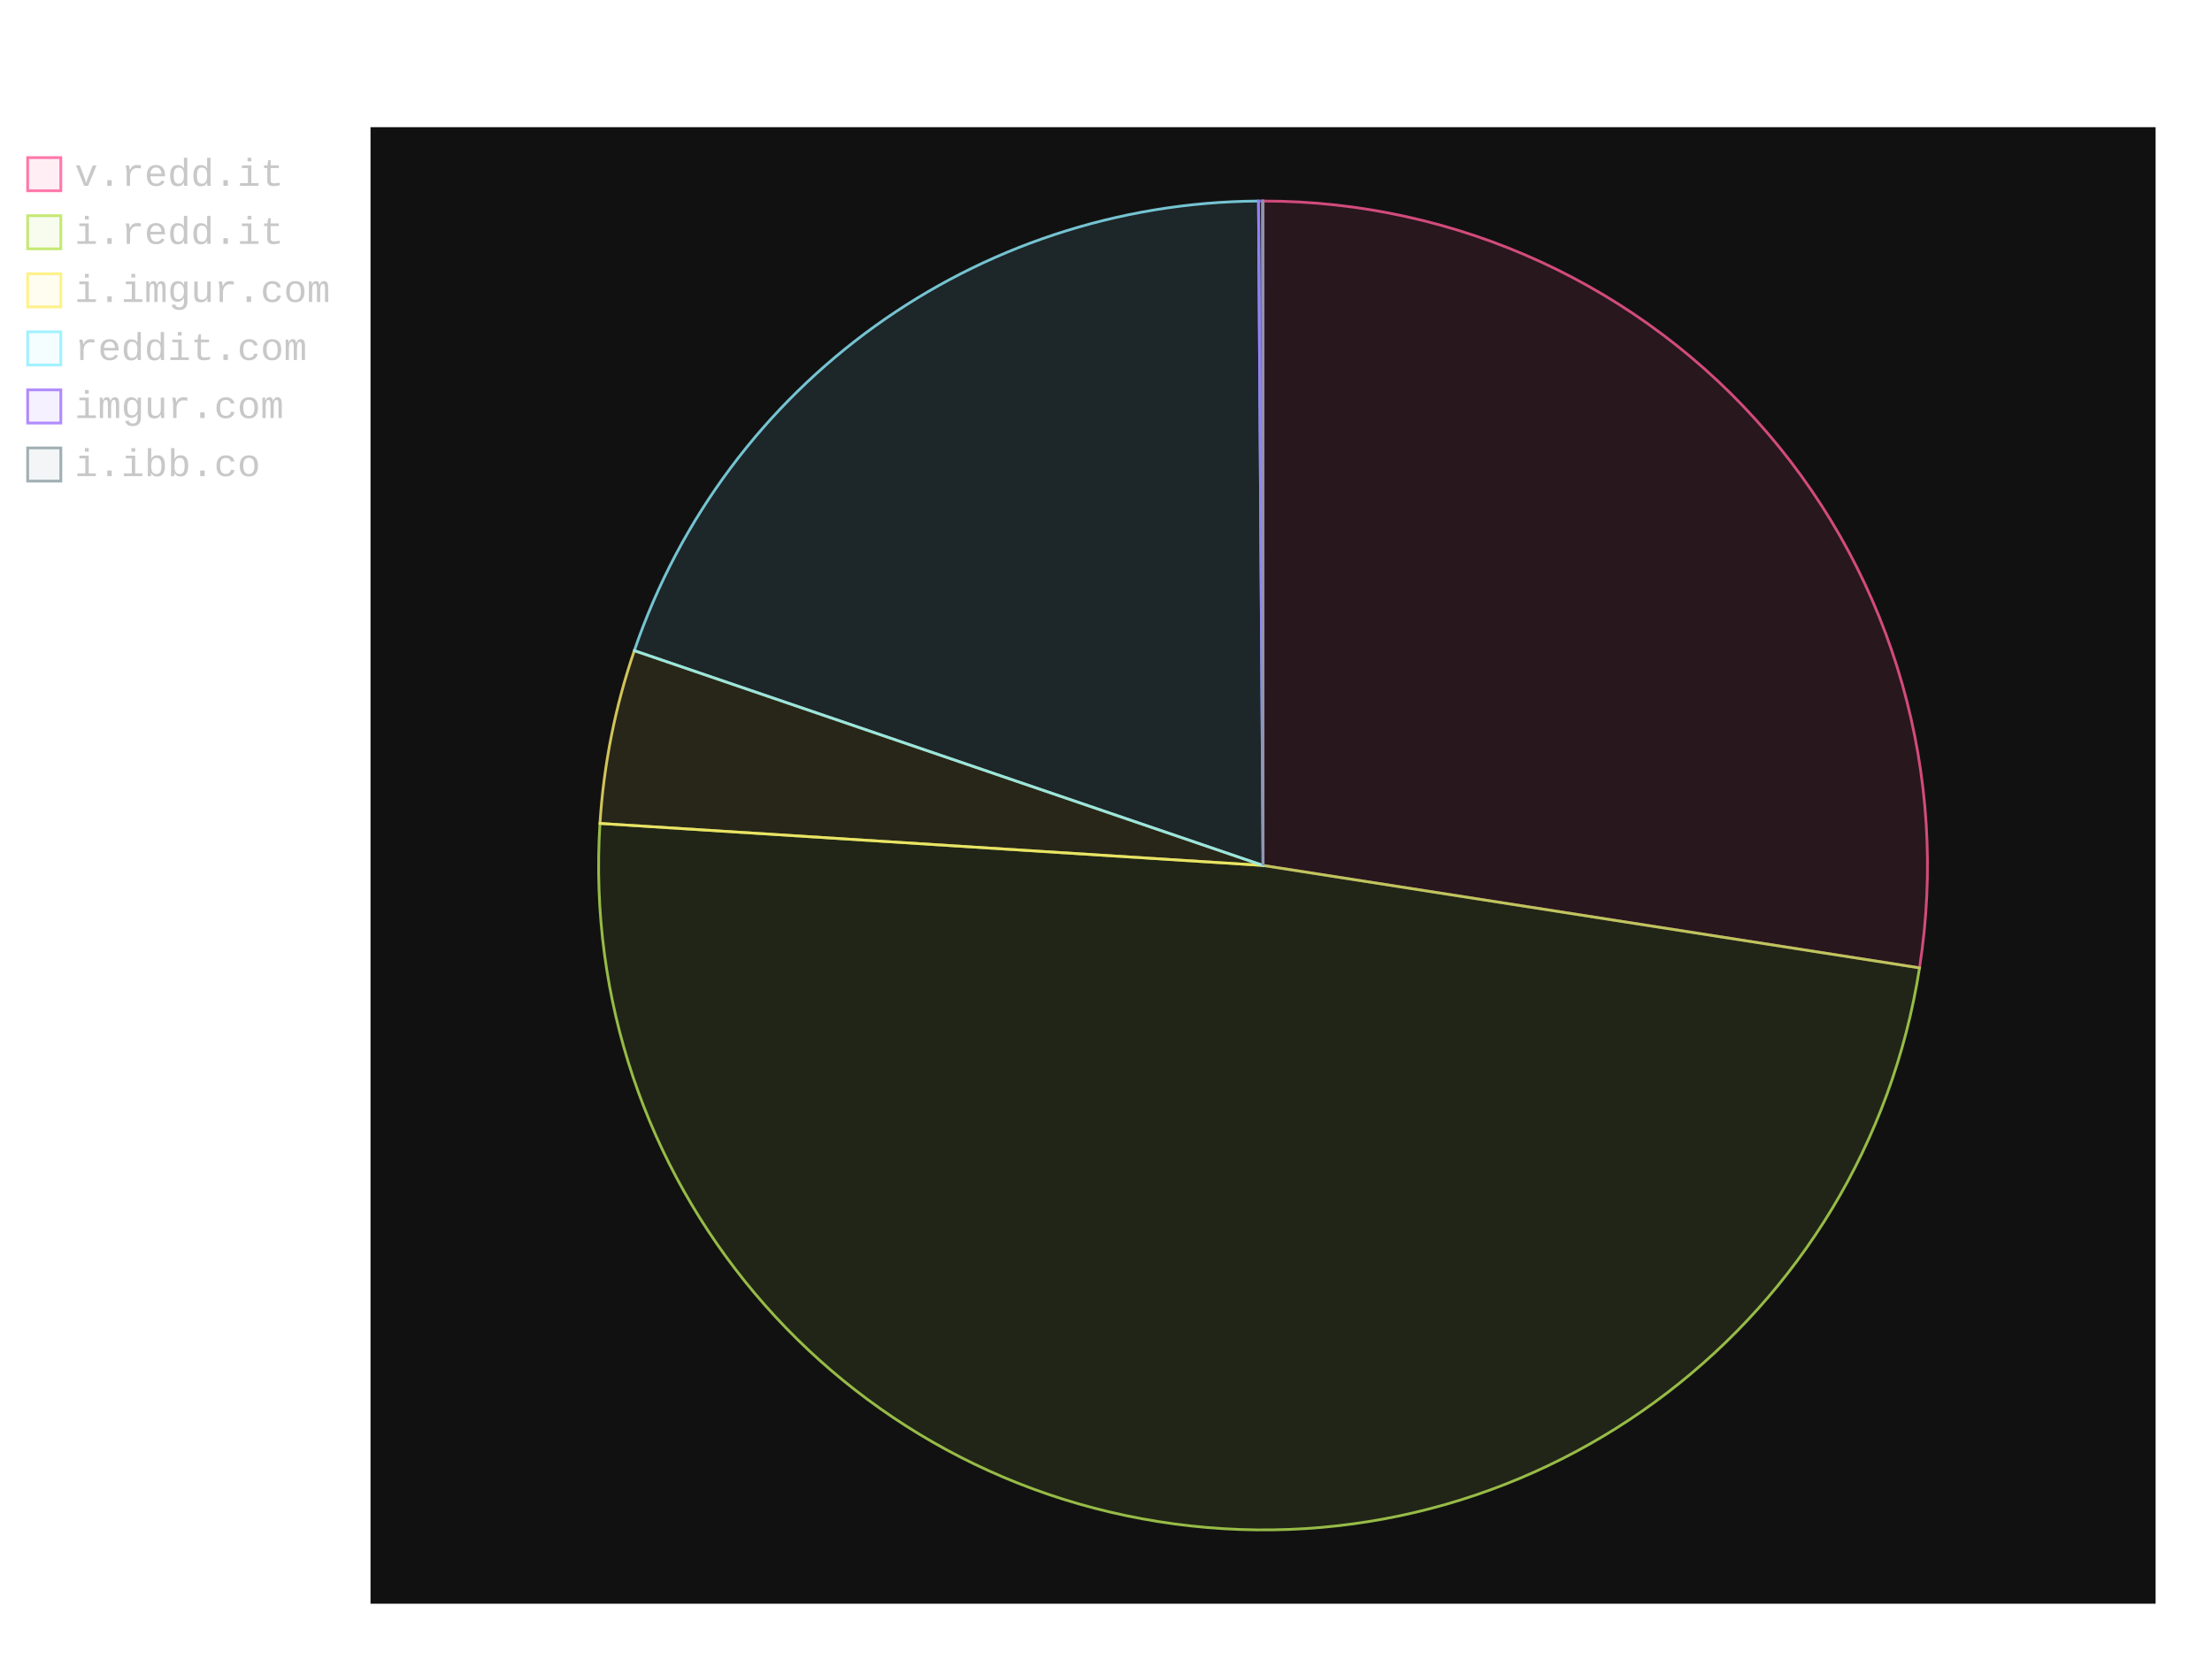
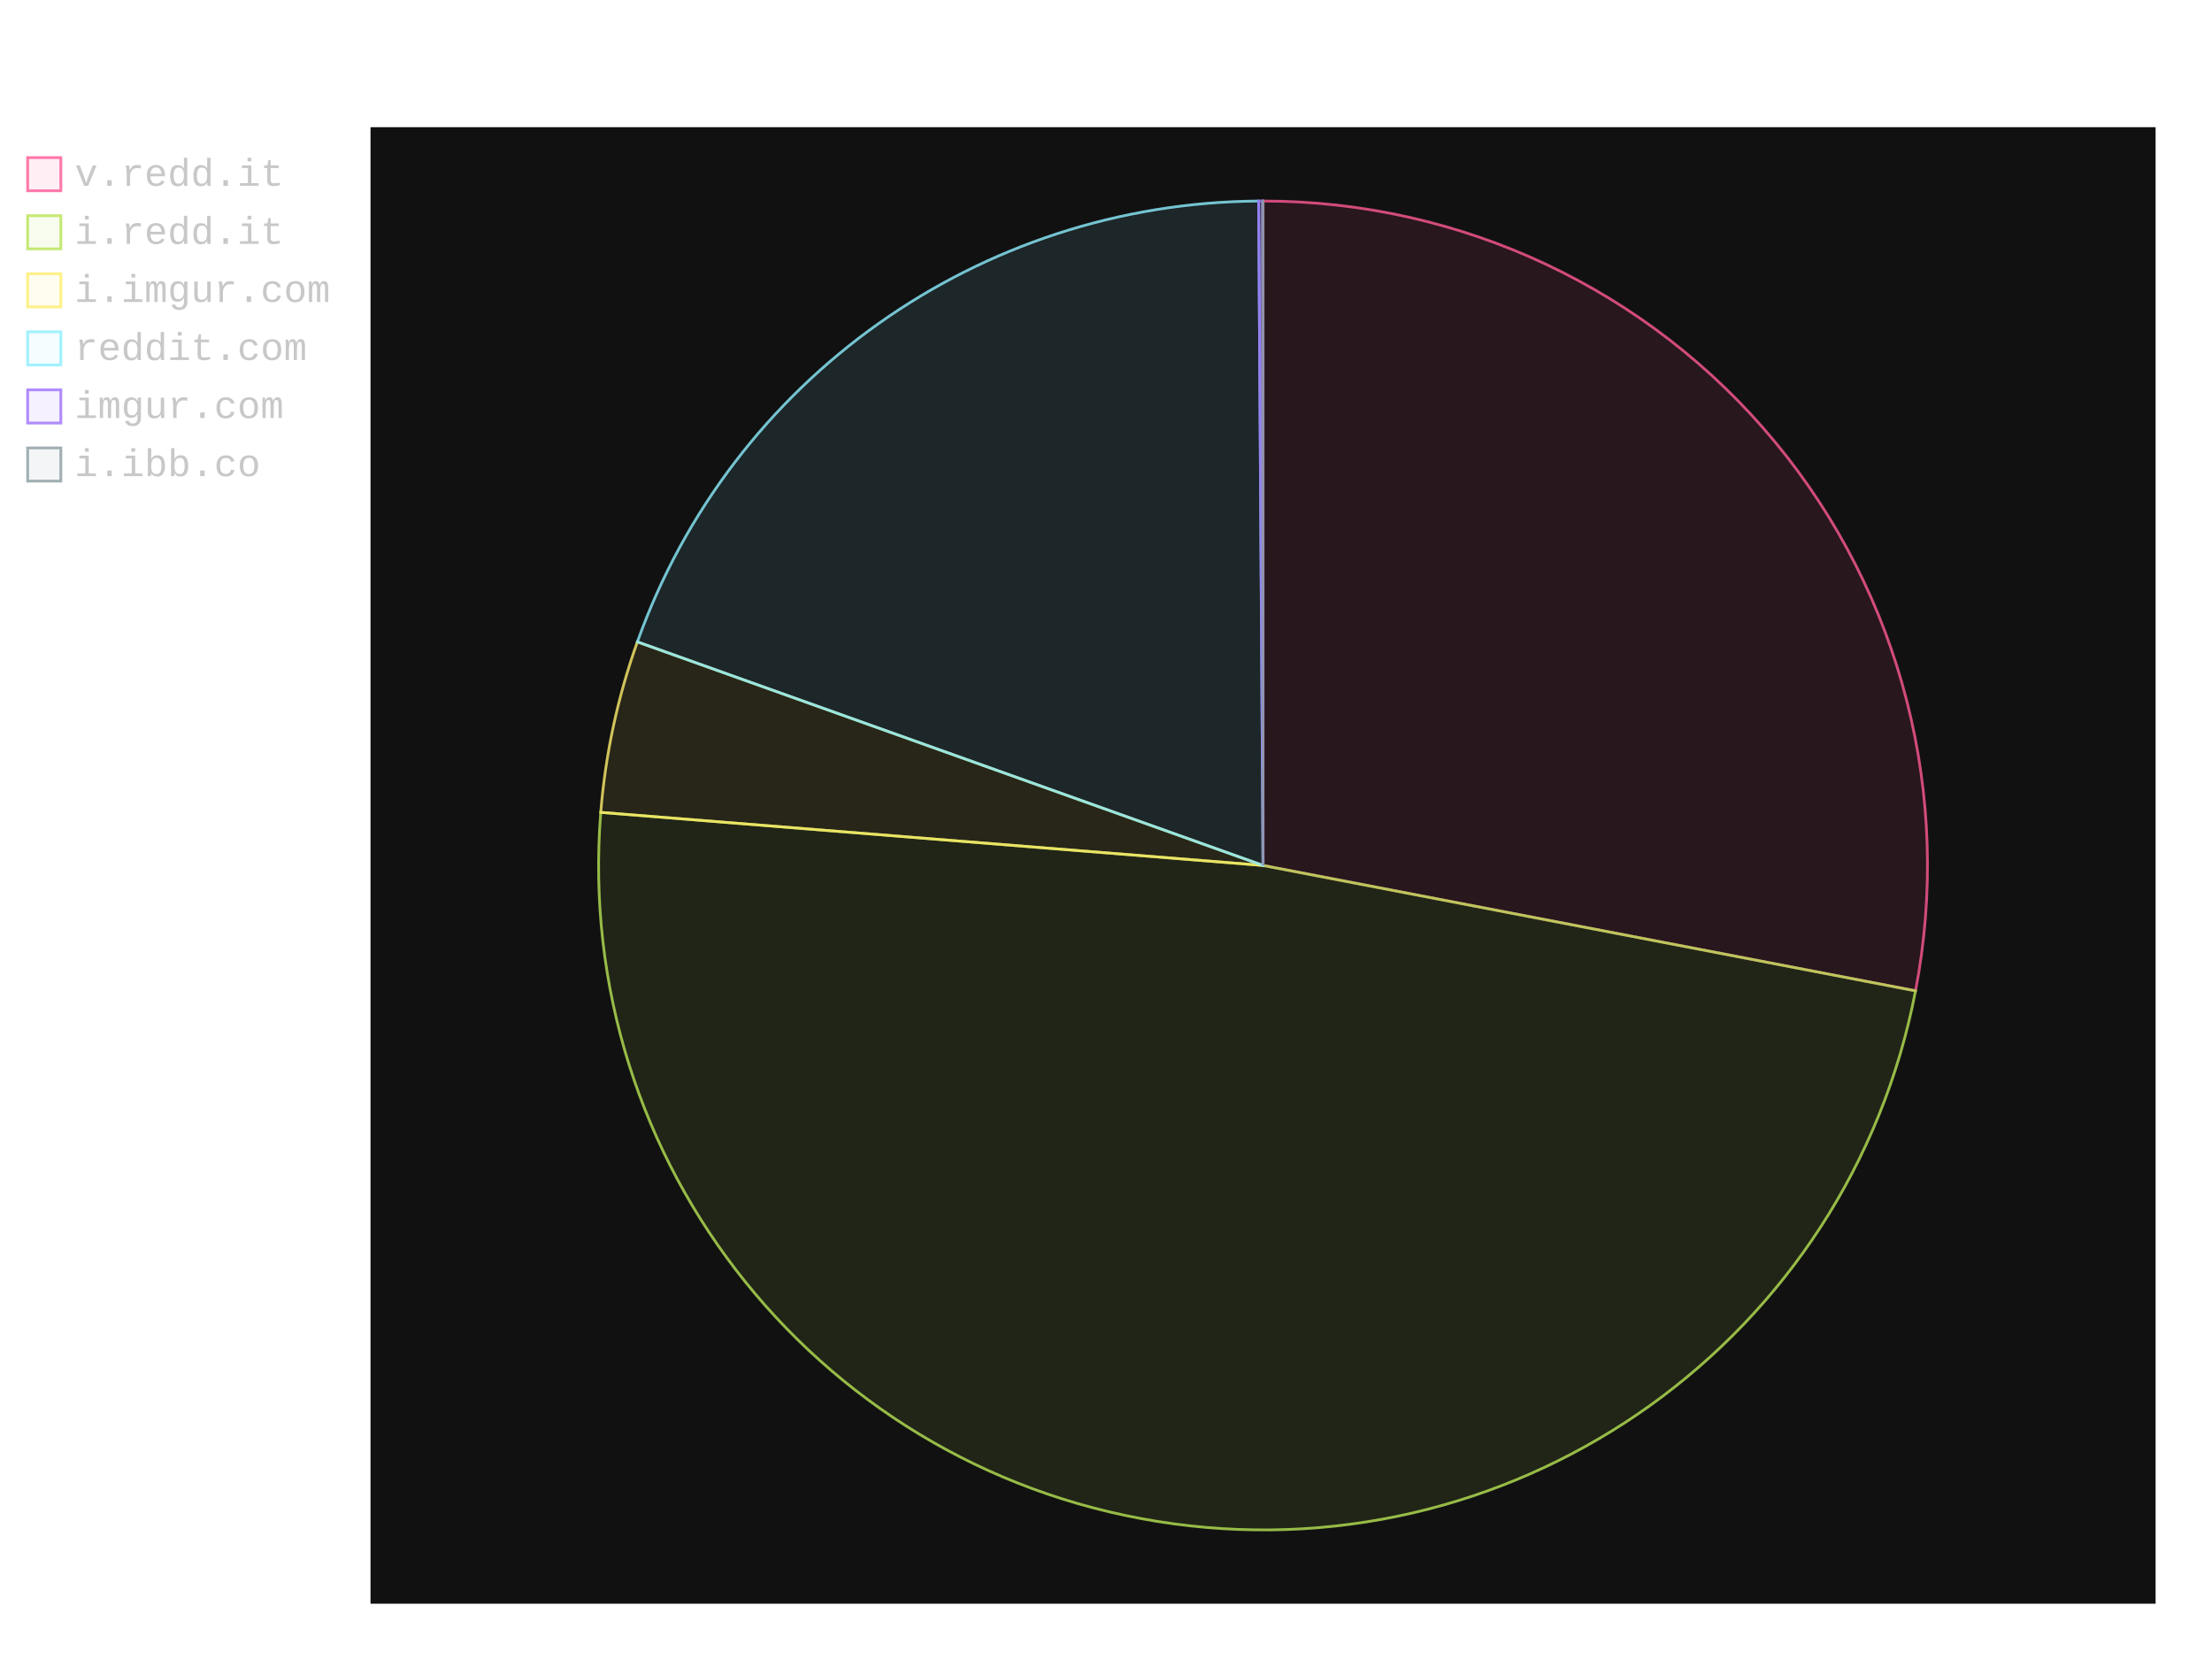
- <svg xmlns="http://www.w3.org/2000/svg" id="chart-57bf1f7f-0ac9-415a-822b-5dc2f376a321" class="pygal-chart" viewBox="0 0 800 600">
+ <svg xmlns="http://www.w3.org/2000/svg" id="chart-90b29fc0-7155-4aad-8b3f-db42815f5471" class="pygal-chart" viewBox="0 0 800 600">
  <defs>
-     <style type="text/css">#chart-57bf1f7f-0ac9-415a-822b-5dc2f376a321{-webkit-user-select:none;-webkit-font-smoothing:antialiased;font-family:Consolas,"Liberation Mono",Menlo,Courier,monospace}#chart-57bf1f7f-0ac9-415a-822b-5dc2f376a321 .title{font-family:Consolas,"Liberation Mono",Menlo,Courier,monospace;font-size:16px}#chart-57bf1f7f-0ac9-415a-822b-5dc2f376a321 .legends .legend text{font-family:Consolas,"Liberation Mono",Menlo,Courier,monospace;font-size:14px}#chart-57bf1f7f-0ac9-415a-822b-5dc2f376a321 .axis text{font-family:Consolas,"Liberation Mono",Menlo,Courier,monospace;font-size:10px}#chart-57bf1f7f-0ac9-415a-822b-5dc2f376a321 .axis text.major{font-family:Consolas,"Liberation Mono",Menlo,Courier,monospace;font-size:10px}#chart-57bf1f7f-0ac9-415a-822b-5dc2f376a321 .text-overlay text.value{font-family:Consolas,"Liberation Mono",Menlo,Courier,monospace;font-size:16px}#chart-57bf1f7f-0ac9-415a-822b-5dc2f376a321 .text-overlay text.label{font-family:Consolas,"Liberation Mono",Menlo,Courier,monospace;font-size:10px}#chart-57bf1f7f-0ac9-415a-822b-5dc2f376a321 .tooltip{font-family:Consolas,"Liberation Mono",Menlo,Courier,monospace;font-size:14px}#chart-57bf1f7f-0ac9-415a-822b-5dc2f376a321 text.no_data{font-family:Consolas,"Liberation Mono",Menlo,Courier,monospace;font-size:64px}
- #chart-57bf1f7f-0ac9-415a-822b-5dc2f376a321{background-color:rgba(0,0,0,0)}#chart-57bf1f7f-0ac9-415a-822b-5dc2f376a321 path,#chart-57bf1f7f-0ac9-415a-822b-5dc2f376a321 line,#chart-57bf1f7f-0ac9-415a-822b-5dc2f376a321 rect,#chart-57bf1f7f-0ac9-415a-822b-5dc2f376a321 circle{-webkit-transition:0.3s ease-out;-moz-transition:0.3s ease-out;transition:0.3s ease-out}#chart-57bf1f7f-0ac9-415a-822b-5dc2f376a321 .graph &gt; .background{fill:rgba(0,0,0,0)}#chart-57bf1f7f-0ac9-415a-822b-5dc2f376a321 .plot &gt; .background{fill:#111}#chart-57bf1f7f-0ac9-415a-822b-5dc2f376a321 .graph{fill:rgba(200,200,200,1)}#chart-57bf1f7f-0ac9-415a-822b-5dc2f376a321 text.no_data{fill:rgba(255,255,255,1)}#chart-57bf1f7f-0ac9-415a-822b-5dc2f376a321 .title{fill:rgba(255,255,255,1)}#chart-57bf1f7f-0ac9-415a-822b-5dc2f376a321 .legends .legend text{fill:rgba(200,200,200,1)}#chart-57bf1f7f-0ac9-415a-822b-5dc2f376a321 .legends .legend:hover text{fill:rgba(255,255,255,1)}#chart-57bf1f7f-0ac9-415a-822b-5dc2f376a321 .axis .line{stroke:rgba(255,255,255,1)}#chart-57bf1f7f-0ac9-415a-822b-5dc2f376a321 .axis .guide.line{stroke:#555}#chart-57bf1f7f-0ac9-415a-822b-5dc2f376a321 .axis .major.line{stroke:rgba(200,200,200,1)}#chart-57bf1f7f-0ac9-415a-822b-5dc2f376a321 .axis text.major{fill:rgba(255,255,255,1)}#chart-57bf1f7f-0ac9-415a-822b-5dc2f376a321 .axis.y .guides:hover .guide.line,#chart-57bf1f7f-0ac9-415a-822b-5dc2f376a321 .line-graph .axis.x .guides:hover .guide.line,#chart-57bf1f7f-0ac9-415a-822b-5dc2f376a321 .stackedline-graph .axis.x .guides:hover .guide.line,#chart-57bf1f7f-0ac9-415a-822b-5dc2f376a321 .xy-graph .axis.x .guides:hover .guide.line{stroke:rgba(255,255,255,1)}#chart-57bf1f7f-0ac9-415a-822b-5dc2f376a321 .axis .guides:hover text{fill:rgba(255,255,255,1)}#chart-57bf1f7f-0ac9-415a-822b-5dc2f376a321 .reactive{fill-opacity:.1;stroke-opacity:.8;stroke-width:1}#chart-57bf1f7f-0ac9-415a-822b-5dc2f376a321 .ci{stroke:rgba(200,200,200,1)}#chart-57bf1f7f-0ac9-415a-822b-5dc2f376a321 .reactive.active,#chart-57bf1f7f-0ac9-415a-822b-5dc2f376a321 .active .reactive{fill-opacity:.75;stroke-opacity:.9;stroke-width:4}#chart-57bf1f7f-0ac9-415a-822b-5dc2f376a321 .ci .reactive.active{stroke-width:1.5}#chart-57bf1f7f-0ac9-415a-822b-5dc2f376a321 .series text{fill:rgba(255,255,255,1)}#chart-57bf1f7f-0ac9-415a-822b-5dc2f376a321 .tooltip rect{fill:#111;stroke:rgba(255,255,255,1);-webkit-transition:opacity 0.3s ease-out;-moz-transition:opacity 0.3s ease-out;transition:opacity 0.3s ease-out}#chart-57bf1f7f-0ac9-415a-822b-5dc2f376a321 .tooltip .label{fill:rgba(200,200,200,1)}#chart-57bf1f7f-0ac9-415a-822b-5dc2f376a321 .tooltip .label{fill:rgba(200,200,200,1)}#chart-57bf1f7f-0ac9-415a-822b-5dc2f376a321 .tooltip .legend{font-size:.8em;fill:#555}#chart-57bf1f7f-0ac9-415a-822b-5dc2f376a321 .tooltip .x_label{font-size:.6em;fill:rgba(255,255,255,1)}#chart-57bf1f7f-0ac9-415a-822b-5dc2f376a321 .tooltip .xlink{font-size:.5em;text-decoration:underline}#chart-57bf1f7f-0ac9-415a-822b-5dc2f376a321 .tooltip .value{font-size:1.5em}#chart-57bf1f7f-0ac9-415a-822b-5dc2f376a321 .bound{font-size:.5em}#chart-57bf1f7f-0ac9-415a-822b-5dc2f376a321 .max-value{font-size:.75em;fill:#555}#chart-57bf1f7f-0ac9-415a-822b-5dc2f376a321 .map-element{fill:#111;stroke:#555 !important}#chart-57bf1f7f-0ac9-415a-822b-5dc2f376a321 .map-element .reactive{fill-opacity:inherit;stroke-opacity:inherit}#chart-57bf1f7f-0ac9-415a-822b-5dc2f376a321 .color-0,#chart-57bf1f7f-0ac9-415a-822b-5dc2f376a321 .color-0 a:visited{stroke:#ff5995;fill:#ff5995}#chart-57bf1f7f-0ac9-415a-822b-5dc2f376a321 .color-1,#chart-57bf1f7f-0ac9-415a-822b-5dc2f376a321 .color-1 a:visited{stroke:#b6e354;fill:#b6e354}#chart-57bf1f7f-0ac9-415a-822b-5dc2f376a321 .color-2,#chart-57bf1f7f-0ac9-415a-822b-5dc2f376a321 .color-2 a:visited{stroke:#feed6c;fill:#feed6c}#chart-57bf1f7f-0ac9-415a-822b-5dc2f376a321 .color-3,#chart-57bf1f7f-0ac9-415a-822b-5dc2f376a321 .color-3 a:visited{stroke:#8cedff;fill:#8cedff}#chart-57bf1f7f-0ac9-415a-822b-5dc2f376a321 .color-4,#chart-57bf1f7f-0ac9-415a-822b-5dc2f376a321 .color-4 a:visited{stroke:#9e6ffe;fill:#9e6ffe}#chart-57bf1f7f-0ac9-415a-822b-5dc2f376a321 .color-5,#chart-57bf1f7f-0ac9-415a-822b-5dc2f376a321 .color-5 a:visited{stroke:#899ca1;fill:#899ca1}#chart-57bf1f7f-0ac9-415a-822b-5dc2f376a321 .text-overlay .color-0 text{fill:black}#chart-57bf1f7f-0ac9-415a-822b-5dc2f376a321 .text-overlay .color-1 text{fill:black}#chart-57bf1f7f-0ac9-415a-822b-5dc2f376a321 .text-overlay .color-2 text{fill:black}#chart-57bf1f7f-0ac9-415a-822b-5dc2f376a321 .text-overlay .color-3 text{fill:black}#chart-57bf1f7f-0ac9-415a-822b-5dc2f376a321 .text-overlay .color-4 text{fill:black}#chart-57bf1f7f-0ac9-415a-822b-5dc2f376a321 .text-overlay .color-5 text{fill:black}
- #chart-57bf1f7f-0ac9-415a-822b-5dc2f376a321 text.no_data{text-anchor:middle}#chart-57bf1f7f-0ac9-415a-822b-5dc2f376a321 .guide.line{fill:none}#chart-57bf1f7f-0ac9-415a-822b-5dc2f376a321 .centered{text-anchor:middle}#chart-57bf1f7f-0ac9-415a-822b-5dc2f376a321 .title{text-anchor:middle}#chart-57bf1f7f-0ac9-415a-822b-5dc2f376a321 .legends .legend text{fill-opacity:1}#chart-57bf1f7f-0ac9-415a-822b-5dc2f376a321 .axis.x text{text-anchor:middle}#chart-57bf1f7f-0ac9-415a-822b-5dc2f376a321 .axis.x:not(.web) text[transform]{text-anchor:start}#chart-57bf1f7f-0ac9-415a-822b-5dc2f376a321 .axis.x:not(.web) text[transform].backwards{text-anchor:end}#chart-57bf1f7f-0ac9-415a-822b-5dc2f376a321 .axis.y text{text-anchor:end}#chart-57bf1f7f-0ac9-415a-822b-5dc2f376a321 .axis.y text[transform].backwards{text-anchor:start}#chart-57bf1f7f-0ac9-415a-822b-5dc2f376a321 .axis.y2 text{text-anchor:start}#chart-57bf1f7f-0ac9-415a-822b-5dc2f376a321 .axis.y2 text[transform].backwards{text-anchor:end}#chart-57bf1f7f-0ac9-415a-822b-5dc2f376a321 .axis .guide.line{stroke-dasharray:4,4;stroke:black}#chart-57bf1f7f-0ac9-415a-822b-5dc2f376a321 .axis .major.guide.line{stroke-dasharray:6,6;stroke:black}#chart-57bf1f7f-0ac9-415a-822b-5dc2f376a321 .horizontal .axis.y .guide.line,#chart-57bf1f7f-0ac9-415a-822b-5dc2f376a321 .horizontal .axis.y2 .guide.line,#chart-57bf1f7f-0ac9-415a-822b-5dc2f376a321 .vertical .axis.x .guide.line{opacity:0}#chart-57bf1f7f-0ac9-415a-822b-5dc2f376a321 .horizontal .axis.always_show .guide.line,#chart-57bf1f7f-0ac9-415a-822b-5dc2f376a321 .vertical .axis.always_show .guide.line{opacity:1 !important}#chart-57bf1f7f-0ac9-415a-822b-5dc2f376a321 .axis.y .guides:hover .guide.line,#chart-57bf1f7f-0ac9-415a-822b-5dc2f376a321 .axis.y2 .guides:hover .guide.line,#chart-57bf1f7f-0ac9-415a-822b-5dc2f376a321 .axis.x .guides:hover .guide.line{opacity:1}#chart-57bf1f7f-0ac9-415a-822b-5dc2f376a321 .axis .guides:hover text{opacity:1}#chart-57bf1f7f-0ac9-415a-822b-5dc2f376a321 .nofill{fill:none}#chart-57bf1f7f-0ac9-415a-822b-5dc2f376a321 .subtle-fill{fill-opacity:.2}#chart-57bf1f7f-0ac9-415a-822b-5dc2f376a321 .dot{stroke-width:1px;fill-opacity:1;stroke-opacity:1}#chart-57bf1f7f-0ac9-415a-822b-5dc2f376a321 .dot.active{stroke-width:5px}#chart-57bf1f7f-0ac9-415a-822b-5dc2f376a321 .dot.negative{fill:transparent}#chart-57bf1f7f-0ac9-415a-822b-5dc2f376a321 text,#chart-57bf1f7f-0ac9-415a-822b-5dc2f376a321 tspan{stroke:none !important}#chart-57bf1f7f-0ac9-415a-822b-5dc2f376a321 .series text.active{opacity:1}#chart-57bf1f7f-0ac9-415a-822b-5dc2f376a321 .tooltip rect{fill-opacity:.95;stroke-width:.5}#chart-57bf1f7f-0ac9-415a-822b-5dc2f376a321 .tooltip text{fill-opacity:1}#chart-57bf1f7f-0ac9-415a-822b-5dc2f376a321 .showable{visibility:hidden}#chart-57bf1f7f-0ac9-415a-822b-5dc2f376a321 .showable.shown{visibility:visible}#chart-57bf1f7f-0ac9-415a-822b-5dc2f376a321 .gauge-background{fill:rgba(229,229,229,1);stroke:none}#chart-57bf1f7f-0ac9-415a-822b-5dc2f376a321 .bg-lines{stroke:rgba(0,0,0,0);stroke-width:2px}</style>
+     <style type="text/css">#chart-90b29fc0-7155-4aad-8b3f-db42815f5471{-webkit-user-select:none;-webkit-font-smoothing:antialiased;font-family:Consolas,"Liberation Mono",Menlo,Courier,monospace}#chart-90b29fc0-7155-4aad-8b3f-db42815f5471 .title{font-family:Consolas,"Liberation Mono",Menlo,Courier,monospace;font-size:16px}#chart-90b29fc0-7155-4aad-8b3f-db42815f5471 .legends .legend text{font-family:Consolas,"Liberation Mono",Menlo,Courier,monospace;font-size:14px}#chart-90b29fc0-7155-4aad-8b3f-db42815f5471 .axis text{font-family:Consolas,"Liberation Mono",Menlo,Courier,monospace;font-size:10px}#chart-90b29fc0-7155-4aad-8b3f-db42815f5471 .axis text.major{font-family:Consolas,"Liberation Mono",Menlo,Courier,monospace;font-size:10px}#chart-90b29fc0-7155-4aad-8b3f-db42815f5471 .text-overlay text.value{font-family:Consolas,"Liberation Mono",Menlo,Courier,monospace;font-size:16px}#chart-90b29fc0-7155-4aad-8b3f-db42815f5471 .text-overlay text.label{font-family:Consolas,"Liberation Mono",Menlo,Courier,monospace;font-size:10px}#chart-90b29fc0-7155-4aad-8b3f-db42815f5471 .tooltip{font-family:Consolas,"Liberation Mono",Menlo,Courier,monospace;font-size:14px}#chart-90b29fc0-7155-4aad-8b3f-db42815f5471 text.no_data{font-family:Consolas,"Liberation Mono",Menlo,Courier,monospace;font-size:64px}
+ #chart-90b29fc0-7155-4aad-8b3f-db42815f5471{background-color:rgba(0,0,0,0)}#chart-90b29fc0-7155-4aad-8b3f-db42815f5471 path,#chart-90b29fc0-7155-4aad-8b3f-db42815f5471 line,#chart-90b29fc0-7155-4aad-8b3f-db42815f5471 rect,#chart-90b29fc0-7155-4aad-8b3f-db42815f5471 circle{-webkit-transition:0.3s ease-out;-moz-transition:0.3s ease-out;transition:0.3s ease-out}#chart-90b29fc0-7155-4aad-8b3f-db42815f5471 .graph &gt; .background{fill:rgba(0,0,0,0)}#chart-90b29fc0-7155-4aad-8b3f-db42815f5471 .plot &gt; .background{fill:#111}#chart-90b29fc0-7155-4aad-8b3f-db42815f5471 .graph{fill:rgba(200,200,200,1)}#chart-90b29fc0-7155-4aad-8b3f-db42815f5471 text.no_data{fill:rgba(255,255,255,1)}#chart-90b29fc0-7155-4aad-8b3f-db42815f5471 .title{fill:rgba(255,255,255,1)}#chart-90b29fc0-7155-4aad-8b3f-db42815f5471 .legends .legend text{fill:rgba(200,200,200,1)}#chart-90b29fc0-7155-4aad-8b3f-db42815f5471 .legends .legend:hover text{fill:rgba(255,255,255,1)}#chart-90b29fc0-7155-4aad-8b3f-db42815f5471 .axis .line{stroke:rgba(255,255,255,1)}#chart-90b29fc0-7155-4aad-8b3f-db42815f5471 .axis .guide.line{stroke:#555}#chart-90b29fc0-7155-4aad-8b3f-db42815f5471 .axis .major.line{stroke:rgba(200,200,200,1)}#chart-90b29fc0-7155-4aad-8b3f-db42815f5471 .axis text.major{fill:rgba(255,255,255,1)}#chart-90b29fc0-7155-4aad-8b3f-db42815f5471 .axis.y .guides:hover .guide.line,#chart-90b29fc0-7155-4aad-8b3f-db42815f5471 .line-graph .axis.x .guides:hover .guide.line,#chart-90b29fc0-7155-4aad-8b3f-db42815f5471 .stackedline-graph .axis.x .guides:hover .guide.line,#chart-90b29fc0-7155-4aad-8b3f-db42815f5471 .xy-graph .axis.x .guides:hover .guide.line{stroke:rgba(255,255,255,1)}#chart-90b29fc0-7155-4aad-8b3f-db42815f5471 .axis .guides:hover text{fill:rgba(255,255,255,1)}#chart-90b29fc0-7155-4aad-8b3f-db42815f5471 .reactive{fill-opacity:.1;stroke-opacity:.8;stroke-width:1}#chart-90b29fc0-7155-4aad-8b3f-db42815f5471 .ci{stroke:rgba(200,200,200,1)}#chart-90b29fc0-7155-4aad-8b3f-db42815f5471 .reactive.active,#chart-90b29fc0-7155-4aad-8b3f-db42815f5471 .active .reactive{fill-opacity:.75;stroke-opacity:.9;stroke-width:4}#chart-90b29fc0-7155-4aad-8b3f-db42815f5471 .ci .reactive.active{stroke-width:1.5}#chart-90b29fc0-7155-4aad-8b3f-db42815f5471 .series text{fill:rgba(255,255,255,1)}#chart-90b29fc0-7155-4aad-8b3f-db42815f5471 .tooltip rect{fill:#111;stroke:rgba(255,255,255,1);-webkit-transition:opacity 0.3s ease-out;-moz-transition:opacity 0.3s ease-out;transition:opacity 0.3s ease-out}#chart-90b29fc0-7155-4aad-8b3f-db42815f5471 .tooltip .label{fill:rgba(200,200,200,1)}#chart-90b29fc0-7155-4aad-8b3f-db42815f5471 .tooltip .label{fill:rgba(200,200,200,1)}#chart-90b29fc0-7155-4aad-8b3f-db42815f5471 .tooltip .legend{font-size:.8em;fill:#555}#chart-90b29fc0-7155-4aad-8b3f-db42815f5471 .tooltip .x_label{font-size:.6em;fill:rgba(255,255,255,1)}#chart-90b29fc0-7155-4aad-8b3f-db42815f5471 .tooltip .xlink{font-size:.5em;text-decoration:underline}#chart-90b29fc0-7155-4aad-8b3f-db42815f5471 .tooltip .value{font-size:1.5em}#chart-90b29fc0-7155-4aad-8b3f-db42815f5471 .bound{font-size:.5em}#chart-90b29fc0-7155-4aad-8b3f-db42815f5471 .max-value{font-size:.75em;fill:#555}#chart-90b29fc0-7155-4aad-8b3f-db42815f5471 .map-element{fill:#111;stroke:#555 !important}#chart-90b29fc0-7155-4aad-8b3f-db42815f5471 .map-element .reactive{fill-opacity:inherit;stroke-opacity:inherit}#chart-90b29fc0-7155-4aad-8b3f-db42815f5471 .color-0,#chart-90b29fc0-7155-4aad-8b3f-db42815f5471 .color-0 a:visited{stroke:#ff5995;fill:#ff5995}#chart-90b29fc0-7155-4aad-8b3f-db42815f5471 .color-1,#chart-90b29fc0-7155-4aad-8b3f-db42815f5471 .color-1 a:visited{stroke:#b6e354;fill:#b6e354}#chart-90b29fc0-7155-4aad-8b3f-db42815f5471 .color-2,#chart-90b29fc0-7155-4aad-8b3f-db42815f5471 .color-2 a:visited{stroke:#feed6c;fill:#feed6c}#chart-90b29fc0-7155-4aad-8b3f-db42815f5471 .color-3,#chart-90b29fc0-7155-4aad-8b3f-db42815f5471 .color-3 a:visited{stroke:#8cedff;fill:#8cedff}#chart-90b29fc0-7155-4aad-8b3f-db42815f5471 .color-4,#chart-90b29fc0-7155-4aad-8b3f-db42815f5471 .color-4 a:visited{stroke:#9e6ffe;fill:#9e6ffe}#chart-90b29fc0-7155-4aad-8b3f-db42815f5471 .color-5,#chart-90b29fc0-7155-4aad-8b3f-db42815f5471 .color-5 a:visited{stroke:#899ca1;fill:#899ca1}#chart-90b29fc0-7155-4aad-8b3f-db42815f5471 .text-overlay .color-0 text{fill:black}#chart-90b29fc0-7155-4aad-8b3f-db42815f5471 .text-overlay .color-1 text{fill:black}#chart-90b29fc0-7155-4aad-8b3f-db42815f5471 .text-overlay .color-2 text{fill:black}#chart-90b29fc0-7155-4aad-8b3f-db42815f5471 .text-overlay .color-3 text{fill:black}#chart-90b29fc0-7155-4aad-8b3f-db42815f5471 .text-overlay .color-4 text{fill:black}#chart-90b29fc0-7155-4aad-8b3f-db42815f5471 .text-overlay .color-5 text{fill:black}
+ #chart-90b29fc0-7155-4aad-8b3f-db42815f5471 text.no_data{text-anchor:middle}#chart-90b29fc0-7155-4aad-8b3f-db42815f5471 .guide.line{fill:none}#chart-90b29fc0-7155-4aad-8b3f-db42815f5471 .centered{text-anchor:middle}#chart-90b29fc0-7155-4aad-8b3f-db42815f5471 .title{text-anchor:middle}#chart-90b29fc0-7155-4aad-8b3f-db42815f5471 .legends .legend text{fill-opacity:1}#chart-90b29fc0-7155-4aad-8b3f-db42815f5471 .axis.x text{text-anchor:middle}#chart-90b29fc0-7155-4aad-8b3f-db42815f5471 .axis.x:not(.web) text[transform]{text-anchor:start}#chart-90b29fc0-7155-4aad-8b3f-db42815f5471 .axis.x:not(.web) text[transform].backwards{text-anchor:end}#chart-90b29fc0-7155-4aad-8b3f-db42815f5471 .axis.y text{text-anchor:end}#chart-90b29fc0-7155-4aad-8b3f-db42815f5471 .axis.y text[transform].backwards{text-anchor:start}#chart-90b29fc0-7155-4aad-8b3f-db42815f5471 .axis.y2 text{text-anchor:start}#chart-90b29fc0-7155-4aad-8b3f-db42815f5471 .axis.y2 text[transform].backwards{text-anchor:end}#chart-90b29fc0-7155-4aad-8b3f-db42815f5471 .axis .guide.line{stroke-dasharray:4,4;stroke:black}#chart-90b29fc0-7155-4aad-8b3f-db42815f5471 .axis .major.guide.line{stroke-dasharray:6,6;stroke:black}#chart-90b29fc0-7155-4aad-8b3f-db42815f5471 .horizontal .axis.y .guide.line,#chart-90b29fc0-7155-4aad-8b3f-db42815f5471 .horizontal .axis.y2 .guide.line,#chart-90b29fc0-7155-4aad-8b3f-db42815f5471 .vertical .axis.x .guide.line{opacity:0}#chart-90b29fc0-7155-4aad-8b3f-db42815f5471 .horizontal .axis.always_show .guide.line,#chart-90b29fc0-7155-4aad-8b3f-db42815f5471 .vertical .axis.always_show .guide.line{opacity:1 !important}#chart-90b29fc0-7155-4aad-8b3f-db42815f5471 .axis.y .guides:hover .guide.line,#chart-90b29fc0-7155-4aad-8b3f-db42815f5471 .axis.y2 .guides:hover .guide.line,#chart-90b29fc0-7155-4aad-8b3f-db42815f5471 .axis.x .guides:hover .guide.line{opacity:1}#chart-90b29fc0-7155-4aad-8b3f-db42815f5471 .axis .guides:hover text{opacity:1}#chart-90b29fc0-7155-4aad-8b3f-db42815f5471 .nofill{fill:none}#chart-90b29fc0-7155-4aad-8b3f-db42815f5471 .subtle-fill{fill-opacity:.2}#chart-90b29fc0-7155-4aad-8b3f-db42815f5471 .dot{stroke-width:1px;fill-opacity:1;stroke-opacity:1}#chart-90b29fc0-7155-4aad-8b3f-db42815f5471 .dot.active{stroke-width:5px}#chart-90b29fc0-7155-4aad-8b3f-db42815f5471 .dot.negative{fill:transparent}#chart-90b29fc0-7155-4aad-8b3f-db42815f5471 text,#chart-90b29fc0-7155-4aad-8b3f-db42815f5471 tspan{stroke:none !important}#chart-90b29fc0-7155-4aad-8b3f-db42815f5471 .series text.active{opacity:1}#chart-90b29fc0-7155-4aad-8b3f-db42815f5471 .tooltip rect{fill-opacity:.95;stroke-width:.5}#chart-90b29fc0-7155-4aad-8b3f-db42815f5471 .tooltip text{fill-opacity:1}#chart-90b29fc0-7155-4aad-8b3f-db42815f5471 .showable{visibility:hidden}#chart-90b29fc0-7155-4aad-8b3f-db42815f5471 .showable.shown{visibility:visible}#chart-90b29fc0-7155-4aad-8b3f-db42815f5471 .gauge-background{fill:rgba(229,229,229,1);stroke:none}#chart-90b29fc0-7155-4aad-8b3f-db42815f5471 .bg-lines{stroke:rgba(0,0,0,0);stroke-width:2px}</style>
  </defs>
  <g class="graph pie-graph vertical">
    <rect x="0" y="0" width="800" height="600" class="background" />
    <g transform="translate(134, 46)" class="plot">
      <rect x="0" y="0" width="645.6" height="534" class="background" />
      <g class="series serie-0 color-0">
        <g class="slices">
          <g class="slice">
-             <path d="M322.8 26.7 A240.3 240.3 0 0 1 560.228 304.043 L322.8 267 A0 0 0 0 0 322.8 267 z" class="slice reactive tooltip-trigger" />
+             <path d="M322.8 26.7 A240.3 240.3 0 0 1 558.783 312.345 L322.8 267 A0 0 0 0 0 322.8 267 z" class="slice reactive tooltip-trigger" />
          </g>
        </g>
      </g>
      <g class="series serie-1 color-1">
        <g class="slices">
          <g class="slice">
-             <path d="M560.228 304.043 A240.3 240.3 0 0 1 82.981 251.805 L322.8 267 A0 0 0 0 0 322.8 267 z" class="slice reactive tooltip-trigger" />
+             <path d="M558.783 312.345 A240.3 240.3 0 0 1 83.268 247.807 L322.8 267 A0 0 0 0 0 322.8 267 z" class="slice reactive tooltip-trigger" />
          </g>
        </g>
      </g>
      <g class="series serie-2 color-2">
        <g class="slices">
          <g class="slice">
-             <path d="M82.981 251.805 A240.3 240.3 0 0 1 95.404 189.312 L322.8 267 A0 0 0 0 0 322.8 267 z" class="slice reactive tooltip-trigger" />
+             <path d="M83.268 247.807 A240.3 240.3 0 0 1 96.513 186.141 L322.8 267 A0 0 0 0 0 322.8 267 z" class="slice reactive tooltip-trigger" />
          </g>
        </g>
      </g>
      <g class="series serie-3 color-3">
        <g class="slices">
          <g class="slice">
-             <path d="M95.404 189.312 A240.3 240.3 0 0 1 321.156 26.706 L322.8 267 A0 0 0 0 0 322.8 267 z" class="slice reactive tooltip-trigger" />
+             <path d="M96.513 186.141 A240.3 240.3 0 0 1 321.224 26.705 L322.8 267 A0 0 0 0 0 322.8 267 z" class="slice reactive tooltip-trigger" />
          </g>
        </g>
      </g>
      <g class="series serie-4 color-4">
        <g class="slices">
          <g class="slice">
-             <path d="M321.156 26.706 A240.3 240.3 0 0 1 322.595 26.7 L322.8 267 A0 0 0 0 0 322.8 267 z" class="slice reactive tooltip-trigger" />
+             <path d="M321.224 26.705 A240.3 240.3 0 0 1 322.603 26.7 L322.8 267 A0 0 0 0 0 322.8 267 z" class="slice reactive tooltip-trigger" />
          </g>
        </g>
      </g>
      <g class="series serie-5 color-5">
        <g class="slices">
          <g class="slice">
-             <path d="M322.595 26.7 A240.3 240.3 0 0 1 322.8 26.7 L322.8 267 A0 0 0 0 0 322.8 267 z" class="slice reactive tooltip-trigger" />
+             <path d="M322.603 26.7 A240.3 240.3 0 0 1 322.8 26.7 L322.8 267 A0 0 0 0 0 322.8 267 z" class="slice reactive tooltip-trigger" />
          </g>
        </g>
      </g>
    </g>
    <g class="titles">
      <text x="400.0" y="26" class="title plot_title">Distribution of domains</text>
    </g>
    <g transform="translate(134, 46)" class="plot overlay">
      <g class="series serie-0 color-0" />
      <g class="series serie-1 color-1" />
      <g class="series serie-2 color-2" />
      <g class="series serie-3 color-3" />
      <g class="series serie-4 color-4" />
      <g class="series serie-5 color-5" />
    </g>
    <g transform="translate(134, 46)" class="plot text-overlay">
      <g class="series serie-0 color-0" />
      <g class="series serie-1 color-1" />
      <g class="series serie-2 color-2" />
      <g class="series serie-3 color-3" />
      <g class="series serie-4 color-4" />
      <g class="series serie-5 color-5" />
    </g>
    <g transform="translate(134, 46)" class="plot tooltip-overlay">
      <g transform="translate(0 0)" style="opacity: 0" class="tooltip">
        <rect rx="0" ry="0" width="0" height="0" class="tooltip-box" />
        <g class="text" />
      </g>
    </g>
    <g transform="translate(10, 56)" class="legends">
      <g id="activate-serie-0" class="legend reactive activate-serie">
        <rect x="0.0" y="1.0" width="12" height="12" class="color-0 reactive" />
        <text x="17.0" y="11.2">v.redd.it</text>
      </g>
      <g id="activate-serie-1" class="legend reactive activate-serie">
        <rect x="0.0" y="22.0" width="12" height="12" class="color-1 reactive" />
        <text x="17.0" y="32.2">i.redd.it</text>
      </g>
      <g id="activate-serie-2" class="legend reactive activate-serie">
        <rect x="0.0" y="43.0" width="12" height="12" class="color-2 reactive" />
        <text x="17.0" y="53.2">i.imgur.com</text>
      </g>
      <g id="activate-serie-3" class="legend reactive activate-serie">
        <rect x="0.0" y="64.0" width="12" height="12" class="color-3 reactive" />
        <text x="17.0" y="74.2">reddit.com</text>
      </g>
      <g id="activate-serie-4" class="legend reactive activate-serie">
        <rect x="0.0" y="85.0" width="12" height="12" class="color-4 reactive" />
        <text x="17.0" y="95.2">imgur.com</text>
      </g>
      <g id="activate-serie-5" class="legend reactive activate-serie">
        <rect x="0.0" y="106.0" width="12" height="12" class="color-5 reactive" />
        <text x="17.0" y="116.2">i.ibb.co</text>
      </g>
    </g>
    <g transform="translate(790, 56)" class="legends" />
  </g>
</svg>
